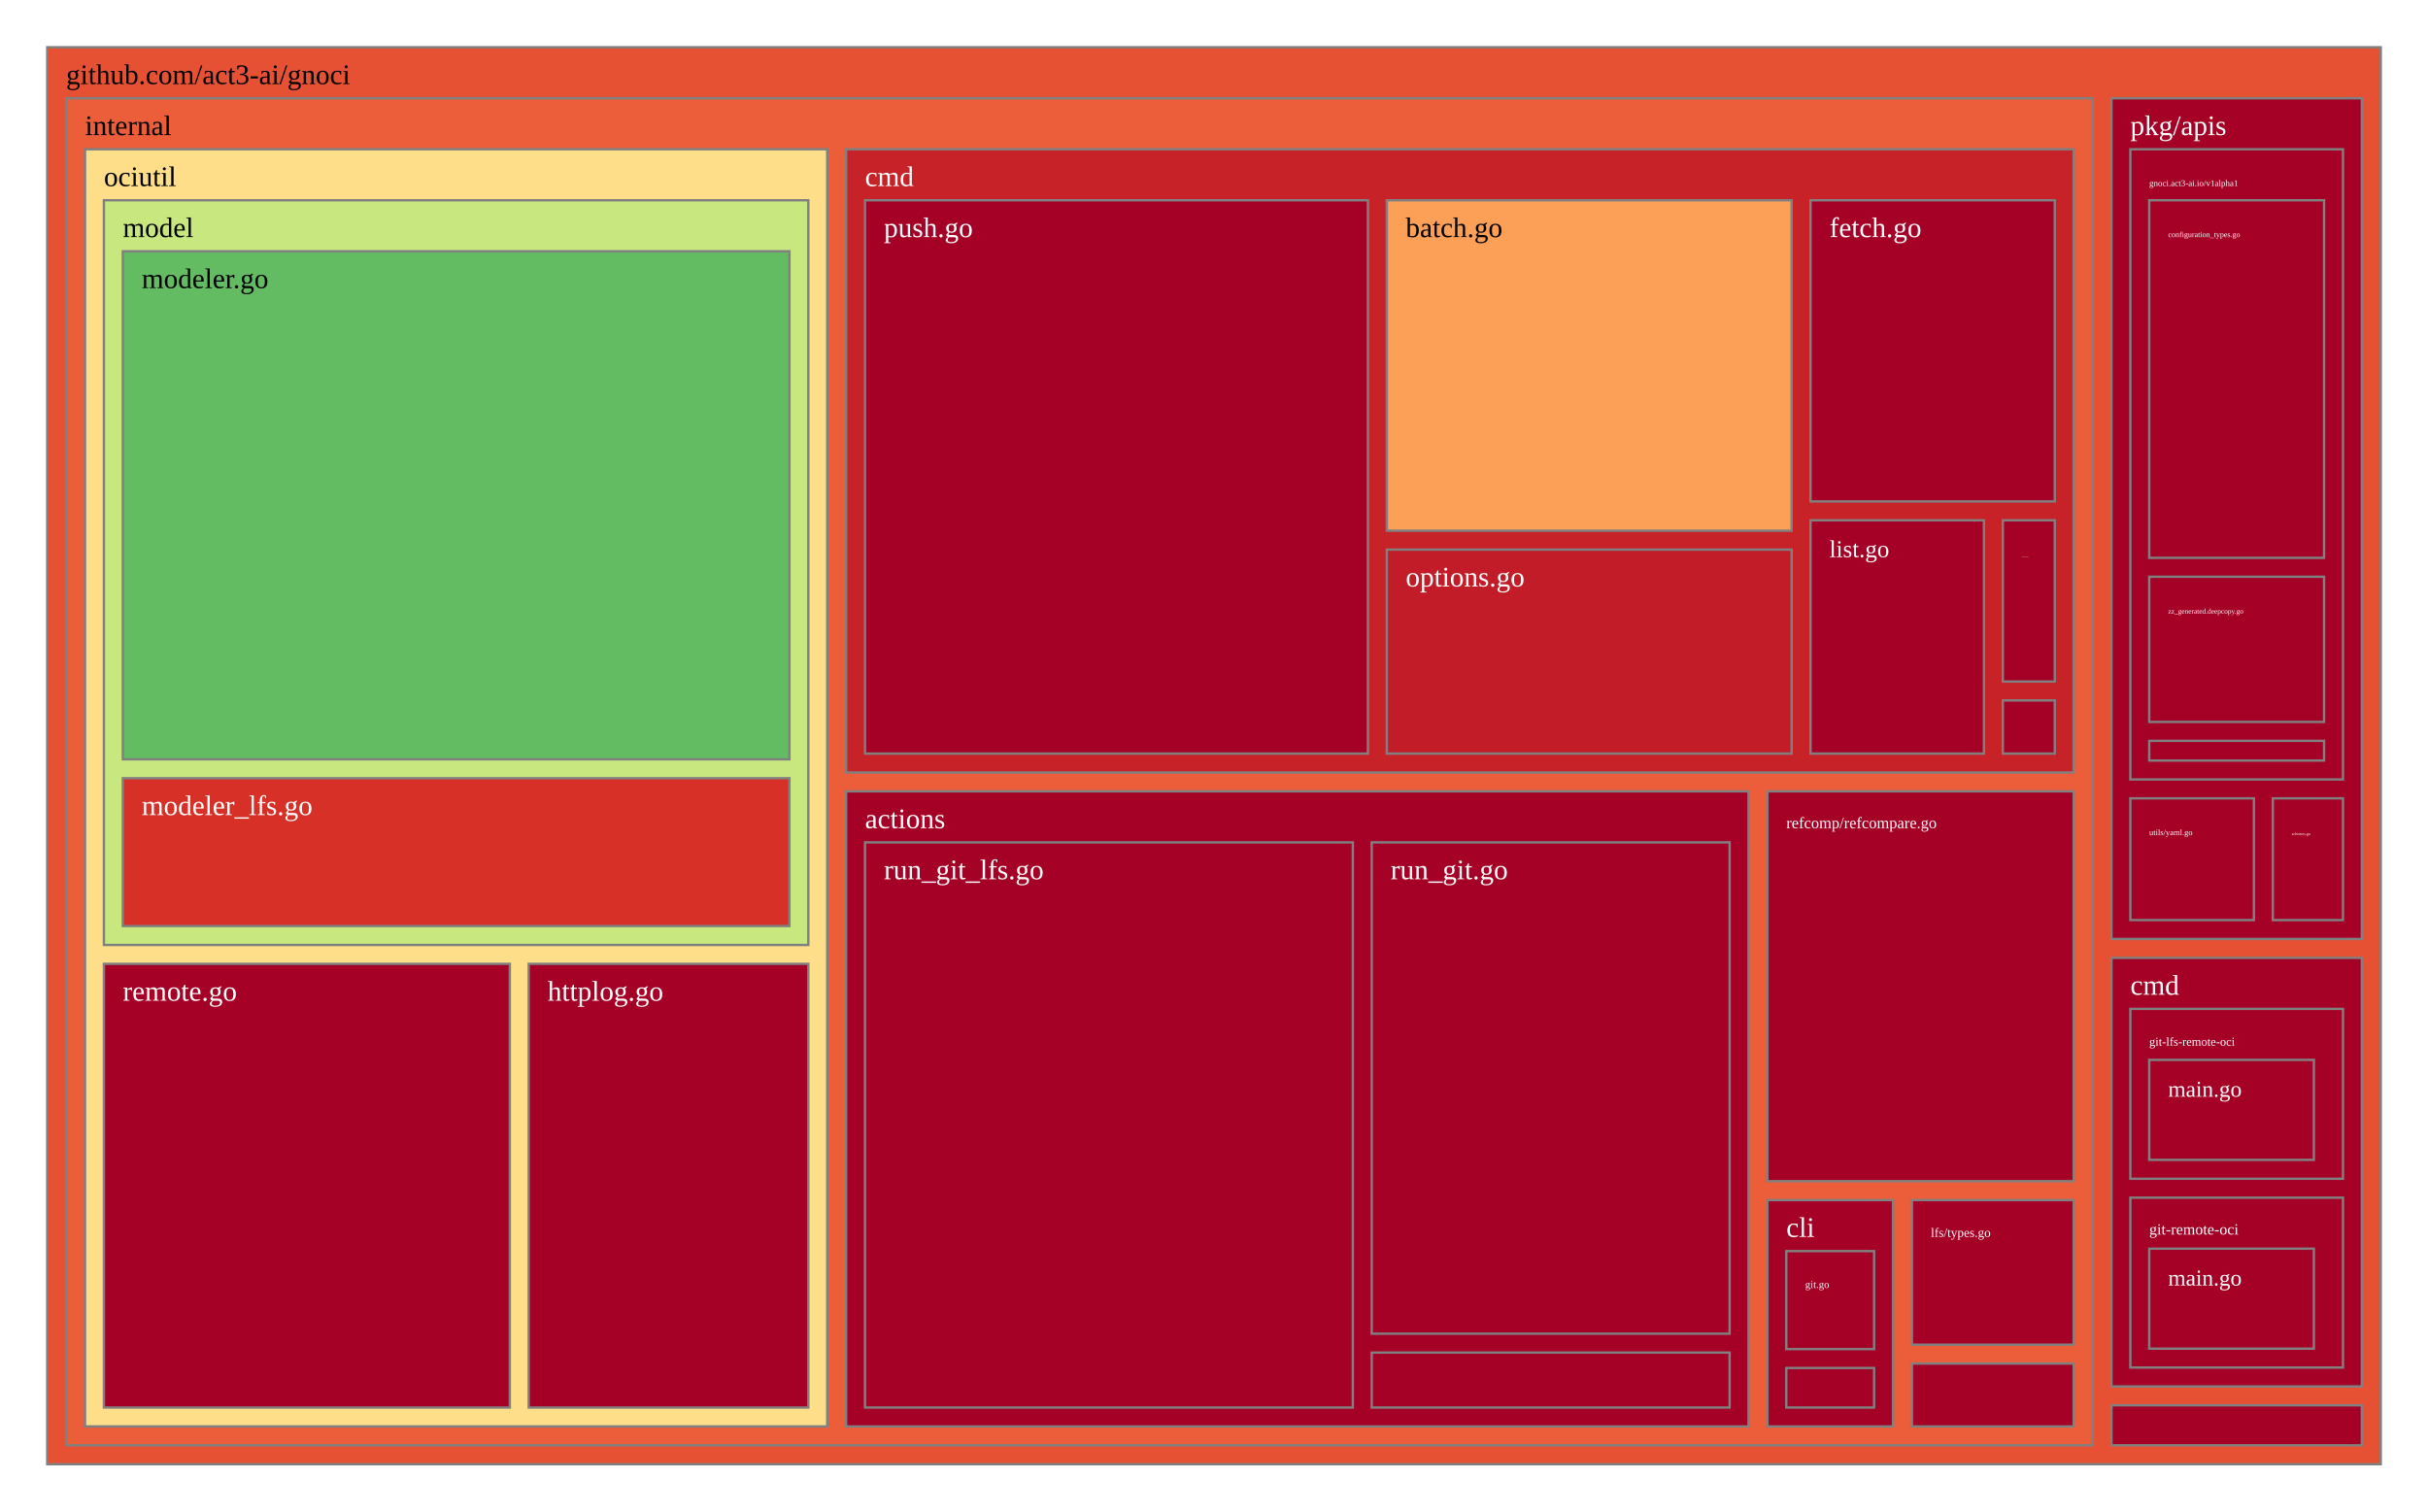
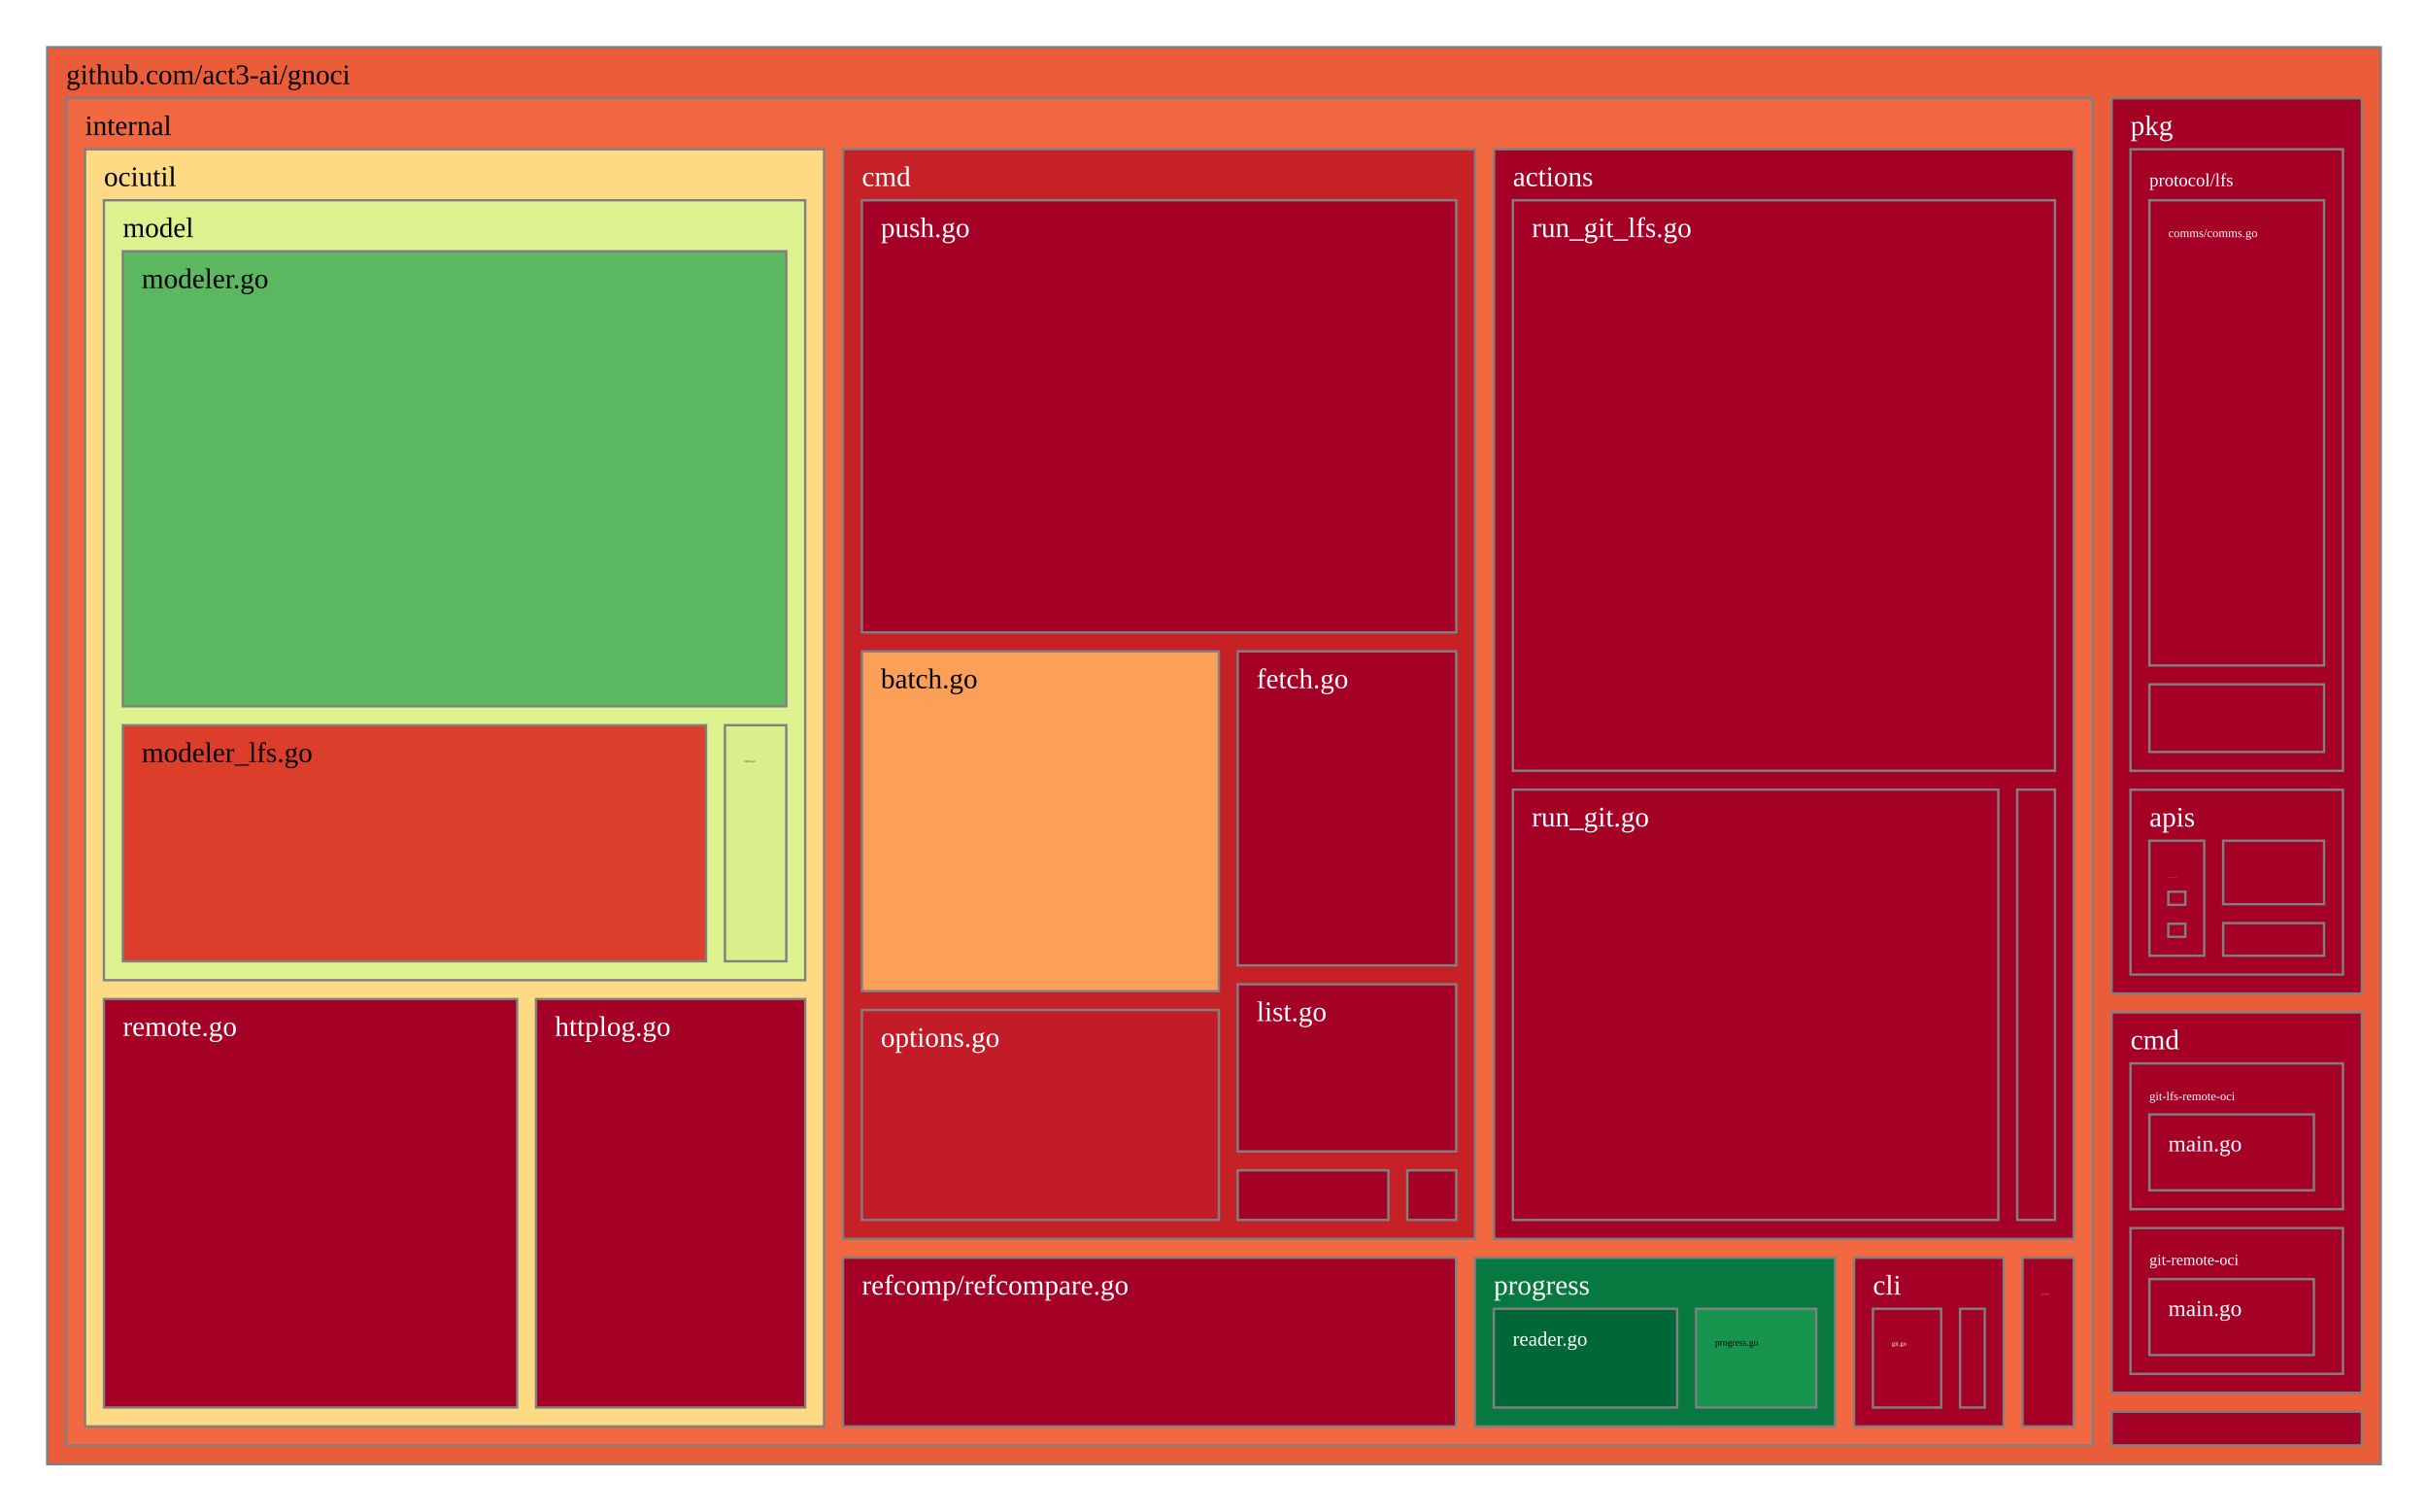
<svg xmlns="http://www.w3.org/2000/svg" viewBox="0 0 1028 640" style="background: white none repeat scroll 0% 0%;">
  <g>
-     <rect x="20" y="20" width="988" height="600" style="fill: rgb(230, 81, 52);opacity:1;fill-opacity:1.00;stroke:rgb(128,128,128);stroke-width:1px;stroke-opacity:1.00;" />
+     <rect x="20" y="20" width="988" height="600" style="fill: rgb(235, 92, 57);opacity:1;fill-opacity:1.00;stroke:rgb(128,128,128);stroke-width:1px;stroke-opacity:1.00;" />
    <text data-notex="1" text-anchor="start" transform="translate(28,35.6) scale(1)" style="font-family: Open Sans, verdana, arial, sans-serif !important; font-size: 12px; fill: rgb(0, 0, 0); fill-opacity: 1.00; white-space: pre;" data-math="N">github.com/act3-ai/gnoci</text>
  </g>
  <g>
-     <rect x="893.978" y="405.593" width="106.022" height="181.476" style="fill: rgb(165, 0, 38);opacity:1;fill-opacity:1.00;stroke:rgb(128,128,128);stroke-width:1px;stroke-opacity:1.00;" />
-     <text data-notex="1" text-anchor="start" transform="translate(901.9779,421.1931) scale(1)" style="font-family: Open Sans, verdana, arial, sans-serif !important; font-size: 12px; fill: rgb(255, 255, 255); fill-opacity: 1.00; white-space: pre;" data-math="N">cmd</text>
+     <rect x="894.047" y="428.683" width="105.953" height="161.071" style="fill: rgb(165, 0, 38);opacity:1;fill-opacity:1.00;stroke:rgb(128,128,128);stroke-width:1px;stroke-opacity:1.00;" />
+     <text data-notex="1" text-anchor="start" transform="translate(902.0465,444.2831) scale(1)" style="font-family: Open Sans, verdana, arial, sans-serif !important; font-size: 12px; fill: rgb(255, 255, 255); fill-opacity: 1.00; white-space: pre;" data-math="N">cmd</text>
  </g>
  <g>
-     <rect x="893.978" y="595.069" width="106.022" height="16.931" style="fill: rgb(165, 0, 38);opacity:1;fill-opacity:1.00;stroke:rgb(128,128,128);stroke-width:1px;stroke-opacity:1.00;" />
+     <rect x="894.047" y="597.754" width="105.953" height="14.246" style="fill: rgb(165, 0, 38);opacity:1;fill-opacity:1.00;stroke:rgb(128,128,128);stroke-width:1px;stroke-opacity:1.00;" />
  </g>
  <g>
-     <rect x="28" y="41.6" width="857.978" height="570.4" style="fill: rgb(236, 93, 58);opacity:1;fill-opacity:1.00;stroke:rgb(128,128,128);stroke-width:1px;stroke-opacity:1.00;" />
+     <rect x="28" y="41.6" width="858.047" height="570.4" style="fill: rgb(242, 104, 64);opacity:1;fill-opacity:1.00;stroke:rgb(128,128,128);stroke-width:1px;stroke-opacity:1.00;" />
    <text data-notex="1" text-anchor="start" transform="translate(36,57.2) scale(1)" style="font-family: Open Sans, verdana, arial, sans-serif !important; font-size: 12px; fill: rgb(0, 0, 0); fill-opacity: 1.00; white-space: pre;" data-math="N">internal</text>
  </g>
  <g>
-     <rect x="893.978" y="41.6" width="106.022" height="355.993" style="fill: rgb(165, 0, 38);opacity:1;fill-opacity:1.00;stroke:rgb(128,128,128);stroke-width:1px;stroke-opacity:1.00;" />
-     <text data-notex="1" text-anchor="start" transform="translate(901.9779,57.2) scale(1)" style="font-family: Open Sans, verdana, arial, sans-serif !important; font-size: 12px; fill: rgb(255, 255, 255); fill-opacity: 1.00; white-space: pre;" data-math="N">pkg/apis</text>
+     <rect x="894.047" y="41.6" width="105.953" height="379.083" style="fill: rgb(165, 0, 38);opacity:1;fill-opacity:1.00;stroke:rgb(128,128,128);stroke-width:1px;stroke-opacity:1.00;" />
+     <text data-notex="1" text-anchor="start" transform="translate(902.0465,57.2) scale(1)" style="font-family: Open Sans, verdana, arial, sans-serif !important; font-size: 12px; fill: rgb(255, 255, 255); fill-opacity: 1.00; white-space: pre;" data-math="N">pkg</text>
  </g>
  <g>
-     <rect x="901.978" y="427.193" width="90.022" height="71.938" style="fill: rgb(165, 0, 38);opacity:1;fill-opacity:1.00;stroke:rgb(128,128,128);stroke-width:1px;stroke-opacity:1.00;" />
-     <text data-notex="1" text-anchor="start" transform="translate(909.9779,442.7931) scale(0.428368)" style="font-family: Open Sans, verdana, arial, sans-serif !important; font-size: 12px; fill: rgb(255, 255, 255); fill-opacity: 1.00; white-space: pre;" data-math="N">git-lfs-remote-oci</text>
+     <rect x="902.047" y="450.283" width="89.953" height="61.735" style="fill: rgb(165, 0, 38);opacity:1;fill-opacity:1.00;stroke:rgb(128,128,128);stroke-width:1px;stroke-opacity:1.00;" />
+     <text data-notex="1" text-anchor="start" transform="translate(910.0465,465.8831) scale(0.427972)" style="font-family: Open Sans, verdana, arial, sans-serif !important; font-size: 12px; fill: rgb(255, 255, 255); fill-opacity: 1.00; white-space: pre;" data-math="N">git-lfs-remote-oci</text>
  </g>
  <g>
-     <rect x="901.978" y="507.131" width="90.022" height="71.938" style="fill: rgb(165, 0, 38);opacity:1;fill-opacity:1.00;stroke:rgb(128,128,128);stroke-width:1px;stroke-opacity:1.00;" />
-     <text data-notex="1" text-anchor="start" transform="translate(909.9779,522.731) scale(0.550759)" style="font-family: Open Sans, verdana, arial, sans-serif !important; font-size: 12px; fill: rgb(255, 255, 255); fill-opacity: 1.00; white-space: pre;" data-math="N">git-remote-oci</text>
+     <rect x="902.047" y="520.018" width="89.953" height="61.735" style="fill: rgb(165, 0, 38);opacity:1;fill-opacity:1.00;stroke:rgb(128,128,128);stroke-width:1px;stroke-opacity:1.00;" />
+     <text data-notex="1" text-anchor="start" transform="translate(910.0465,535.6185) scale(0.550249)" style="font-family: Open Sans, verdana, arial, sans-serif !important; font-size: 12px; fill: rgb(255, 255, 255); fill-opacity: 1.00; white-space: pre;" data-math="N">git-remote-oci</text>
  </g>
  <g>
-     <rect x="358.239" y="335.092" width="382.068" height="268.908" style="fill: rgb(165, 0, 38);opacity:1;fill-opacity:1.00;stroke:rgb(128,128,128);stroke-width:1px;stroke-opacity:1.00;" />
-     <text data-notex="1" text-anchor="start" transform="translate(366.2391,350.6918) scale(1)" style="font-family: Open Sans, verdana, arial, sans-serif !important; font-size: 12px; fill: rgb(255, 255, 255); fill-opacity: 1.00; white-space: pre;" data-math="N">actions</text>
+     <rect x="632.548" y="63.2" width="245.499" height="461.38" style="fill: rgb(165, 0, 38);opacity:1;fill-opacity:1.00;stroke:rgb(128,128,128);stroke-width:1px;stroke-opacity:1.00;" />
+     <text data-notex="1" text-anchor="start" transform="translate(640.5479,78.8) scale(1)" style="font-family: Open Sans, verdana, arial, sans-serif !important; font-size: 12px; fill: rgb(255, 255, 255); fill-opacity: 1.00; white-space: pre;" data-math="N">actions</text>
  </g>
  <g>
-     <rect x="748.307" y="508.159" width="53.187" height="95.841" style="fill: rgb(165, 0, 38);opacity:1;fill-opacity:1.00;stroke:rgb(128,128,128);stroke-width:1px;stroke-opacity:1.00;" />
-     <text data-notex="1" text-anchor="start" transform="translate(756.3069,523.7594) scale(1)" style="font-family: Open Sans, verdana, arial, sans-serif !important; font-size: 12px; fill: rgb(255, 255, 255); fill-opacity: 1.00; white-space: pre;" data-math="N">cli</text>
+     <rect x="784.977" y="532.58" width="63.343" height="71.42" style="fill: rgb(165, 0, 38);opacity:1;fill-opacity:1.00;stroke:rgb(128,128,128);stroke-width:1px;stroke-opacity:1.00;" />
+     <text data-notex="1" text-anchor="start" transform="translate(792.9771,548.1802) scale(1)" style="font-family: Open Sans, verdana, arial, sans-serif !important; font-size: 12px; fill: rgb(255, 255, 255); fill-opacity: 1.00; white-space: pre;" data-math="N">cli</text>
  </g>
  <g>
-     <rect x="358.239" y="63.2" width="519.739" height="263.892" style="fill: rgb(199, 34, 39);opacity:1;fill-opacity:1.00;stroke:rgb(128,128,128);stroke-width:1px;stroke-opacity:1.00;" />
-     <text data-notex="1" text-anchor="start" transform="translate(366.2391,78.8) scale(1)" style="font-family: Open Sans, verdana, arial, sans-serif !important; font-size: 12px; fill: rgb(255, 255, 255); fill-opacity: 1.00; white-space: pre;" data-math="N">cmd</text>
+     <rect x="356.918" y="63.2" width="267.629" height="461.38" style="fill: rgb(198, 33, 39);opacity:1;fill-opacity:1.00;stroke:rgb(128,128,128);stroke-width:1px;stroke-opacity:1.00;" />
+     <text data-notex="1" text-anchor="start" transform="translate(364.9184,78.8) scale(1)" style="font-family: Open Sans, verdana, arial, sans-serif !important; font-size: 12px; fill: rgb(255, 255, 255); fill-opacity: 1.00; white-space: pre;" data-math="N">cmd</text>
  </g>
  <g>
-     <rect x="809.494" y="577.386" width="68.484" height="26.614" style="fill: rgb(165, 0, 38);opacity:1;fill-opacity:1.00;stroke:rgb(128,128,128);stroke-width:1px;stroke-opacity:1.00;" />
+     <rect x="856.32" y="532.58" width="21.726" height="71.42" style="fill: rgb(165, 0, 38);opacity:1;fill-opacity:1.00;stroke:rgb(128,128,128);stroke-width:1px;stroke-opacity:1.00;" />
+     <text data-notex="1" text-anchor="start" transform="translate(864.3202,548.1802) scale(0.054226)" style="font-family: Open Sans, verdana, arial, sans-serif !important; font-size: 12px; fill: rgb(255, 255, 255); fill-opacity: 1.00; white-space: pre;" data-math="N">gen/main.go</text>
  </g>
  <g>
-     <rect x="809.494" y="508.159" width="68.484" height="61.227" style="fill: rgb(165, 0, 38);opacity:1;fill-opacity:1.00;stroke:rgb(128,128,128);stroke-width:1px;stroke-opacity:1.00;" />
-     <text data-notex="1" text-anchor="start" transform="translate(817.494,523.7594) scale(0.455589)" style="font-family: Open Sans, verdana, arial, sans-serif !important; font-size: 12px; fill: rgb(255, 255, 255); fill-opacity: 1.00; white-space: pre;" data-math="N">lfs/types.go</text>
-   </g>
-   <g>
-     <rect x="36" y="63.2" width="314.239" height="540.8" style="fill: rgb(254, 222, 137);opacity:1;fill-opacity:1.00;stroke:rgb(128,128,128);stroke-width:1px;stroke-opacity:1.00;" />
+     <rect x="36" y="63.2" width="312.918" height="540.8" style="fill: rgb(254, 218, 132);opacity:1;fill-opacity:1.00;stroke:rgb(128,128,128);stroke-width:1px;stroke-opacity:1.00;" />
    <text data-notex="1" text-anchor="start" transform="translate(44,78.8) scale(1)" style="font-family: Open Sans, verdana, arial, sans-serif !important; font-size: 12px; fill: rgb(0, 0, 0); fill-opacity: 1.00; white-space: pre;" data-math="N">ociutil</text>
  </g>
  <g>
-     <rect x="748.307" y="335.092" width="129.671" height="165.068" style="fill: rgb(165, 0, 38);opacity:1;fill-opacity:1.00;stroke:rgb(128,128,128);stroke-width:1px;stroke-opacity:1.00;" />
-     <text data-notex="1" text-anchor="start" transform="translate(756.3069,350.6918) scale(0.563844)" style="font-family: Open Sans, verdana, arial, sans-serif !important; font-size: 12px; fill: rgb(255, 255, 255); fill-opacity: 1.00; white-space: pre;" data-math="N">refcomp/refcompare.go</text>
+     <rect x="624.455" y="532.58" width="152.522" height="71.42" style="fill: rgb(7, 121, 64);opacity:1;fill-opacity:1.00;stroke:rgb(128,128,128);stroke-width:1px;stroke-opacity:1.00;" />
+     <text data-notex="1" text-anchor="start" transform="translate(632.4551,548.1802) scale(1)" style="font-family: Open Sans, verdana, arial, sans-serif !important; font-size: 12px; fill: rgb(255, 255, 255); fill-opacity: 1.00; white-space: pre;" data-math="N">progress</text>
  </g>
  <g>
-     <rect x="901.978" y="63.2" width="90.022" height="266.844" style="fill: rgb(165, 0, 38);opacity:1;fill-opacity:1.00;stroke:rgb(128,128,128);stroke-width:1px;stroke-opacity:1.00;" />
-     <text data-notex="1" text-anchor="start" transform="translate(909.9779,78.8) scale(0.308425)" style="font-family: Open Sans, verdana, arial, sans-serif !important; font-size: 12px; fill: rgb(255, 255, 255); fill-opacity: 1.00; white-space: pre;" data-math="N">gnoci.act3-ai.io/v1alpha1</text>
+     <rect x="356.918" y="532.58" width="259.537" height="71.42" style="fill: rgb(165, 0, 38);opacity:1;fill-opacity:1.00;stroke:rgb(128,128,128);stroke-width:1px;stroke-opacity:1.00;" />
+     <text data-notex="1" text-anchor="start" transform="translate(364.9184,548.1802) scale(1)" style="font-family: Open Sans, verdana, arial, sans-serif !important; font-size: 12px; fill: rgb(255, 255, 255); fill-opacity: 1.00; white-space: pre;" data-math="N">refcomp/refcompare.go</text>
  </g>
  <g>
-     <rect x="962.299" y="338.044" width="29.701" height="51.549" style="fill: rgb(165, 0, 38);opacity:1;fill-opacity:1.00;stroke:rgb(128,128,128);stroke-width:1px;stroke-opacity:1.00;" />
-     <text data-notex="1" text-anchor="start" transform="translate(970.2992,353.6436) scale(0.142717)" style="font-family: Open Sans, verdana, arial, sans-serif !important; font-size: 12px; fill: rgb(255, 255, 255); fill-opacity: 1.00; white-space: pre;" data-math="N">schemes.go</text>
+     <rect x="902.047" y="334.394" width="89.953" height="78.289" style="fill: rgb(165, 0, 38);opacity:1;fill-opacity:1.00;stroke:rgb(128,128,128);stroke-width:1px;stroke-opacity:1.00;" />
+     <text data-notex="1" text-anchor="start" transform="translate(910.0465,349.9941) scale(1)" style="font-family: Open Sans, verdana, arial, sans-serif !important; font-size: 12px; fill: rgb(255, 255, 255); fill-opacity: 1.00; white-space: pre;" data-math="N">apis</text>
  </g>
  <g>
-     <rect x="901.978" y="338.044" width="52.321" height="51.549" style="fill: rgb(165, 0, 38);opacity:1;fill-opacity:1.00;stroke:rgb(128,128,128);stroke-width:1px;stroke-opacity:1.00;" />
-     <text data-notex="1" text-anchor="start" transform="translate(909.9779,353.6436) scale(0.291036)" style="font-family: Open Sans, verdana, arial, sans-serif !important; font-size: 12px; fill: rgb(255, 255, 255); fill-opacity: 1.00; white-space: pre;" data-math="N">utils/yaml.go</text>
+     <rect x="902.047" y="63.2" width="89.953" height="263.194" style="fill: rgb(165, 0, 38);opacity:1;fill-opacity:1.00;stroke:rgb(128,128,128);stroke-width:1px;stroke-opacity:1.00;" />
+     <text data-notex="1" text-anchor="start" transform="translate(910.0465,78.8) scale(0.641957)" style="font-family: Open Sans, verdana, arial, sans-serif !important; font-size: 12px; fill: rgb(255, 255, 255); fill-opacity: 1.00; white-space: pre;" data-math="N">protocol/lfs</text>
  </g>
  <g>
-     <rect x="909.978" y="448.793" width="69.705" height="42.338" style="fill: rgb(165, 0, 38);opacity:1;fill-opacity:1.00;stroke:rgb(128,128,128);stroke-width:1px;stroke-opacity:1.00;" />
-     <text data-notex="1" text-anchor="start" transform="translate(917.9779,464.3931) scale(0.799183)" style="font-family: Open Sans, verdana, arial, sans-serif !important; font-size: 12px; fill: rgb(255, 255, 255); fill-opacity: 1.00; white-space: pre;" data-math="N">main.go</text>
+     <rect x="910.047" y="471.883" width="69.64" height="32.135" style="fill: rgb(165, 0, 38);opacity:1;fill-opacity:1.00;stroke:rgb(128,128,128);stroke-width:1px;stroke-opacity:1.00;" />
+     <text data-notex="1" text-anchor="start" transform="translate(918.0465,487.4831) scale(0.798216)" style="font-family: Open Sans, verdana, arial, sans-serif !important; font-size: 12px; fill: rgb(255, 255, 255); fill-opacity: 1.00; white-space: pre;" data-math="N">main.go</text>
  </g>
  <g>
-     <rect x="909.978" y="528.731" width="69.705" height="42.338" style="fill: rgb(165, 0, 38);opacity:1;fill-opacity:1.00;stroke:rgb(128,128,128);stroke-width:1px;stroke-opacity:1.00;" />
-     <text data-notex="1" text-anchor="start" transform="translate(917.9779,544.331) scale(0.799183)" style="font-family: Open Sans, verdana, arial, sans-serif !important; font-size: 12px; fill: rgb(255, 255, 255); fill-opacity: 1.00; white-space: pre;" data-math="N">main.go</text>
+     <rect x="910.047" y="541.618" width="69.64" height="32.135" style="fill: rgb(165, 0, 38);opacity:1;fill-opacity:1.00;stroke:rgb(128,128,128);stroke-width:1px;stroke-opacity:1.00;" />
+     <text data-notex="1" text-anchor="start" transform="translate(918.0465,557.2185) scale(0.798216)" style="font-family: Open Sans, verdana, arial, sans-serif !important; font-size: 12px; fill: rgb(255, 255, 255); fill-opacity: 1.00; white-space: pre;" data-math="N">main.go</text>
  </g>
  <g>
-     <rect x="580.778" y="572.731" width="151.529" height="23.269" style="fill: rgb(165, 0, 38);opacity:1;fill-opacity:1.00;stroke:rgb(128,128,128);stroke-width:1px;stroke-opacity:1.00;" />
+     <rect x="854.079" y="334.358" width="15.968" height="182.222" style="fill: rgb(165, 0, 38);opacity:1;fill-opacity:1.00;stroke:rgb(128,128,128);stroke-width:1px;stroke-opacity:1.00;" />
  </g>
  <g>
-     <rect x="580.778" y="356.692" width="151.529" height="208.039" style="fill: rgb(165, 0, 38);opacity:1;fill-opacity:1.00;stroke:rgb(128,128,128);stroke-width:1px;stroke-opacity:1.00;" />
-     <text data-notex="1" text-anchor="start" transform="translate(588.778,372.2918) scale(1)" style="font-family: Open Sans, verdana, arial, sans-serif !important; font-size: 12px; fill: rgb(255, 255, 255); fill-opacity: 1.00; white-space: pre;" data-math="N">run_git.go</text>
+     <rect x="640.548" y="334.358" width="205.531" height="182.222" style="fill: rgb(165, 0, 38);opacity:1;fill-opacity:1.00;stroke:rgb(128,128,128);stroke-width:1px;stroke-opacity:1.00;" />
+     <text data-notex="1" text-anchor="start" transform="translate(648.5479,349.9578) scale(1)" style="font-family: Open Sans, verdana, arial, sans-serif !important; font-size: 12px; fill: rgb(255, 255, 255); fill-opacity: 1.00; white-space: pre;" data-math="N">run_git.go</text>
  </g>
  <g>
-     <rect x="366.239" y="356.692" width="206.539" height="239.308" style="fill: rgb(165, 0, 38);opacity:1;fill-opacity:1.00;stroke:rgb(128,128,128);stroke-width:1px;stroke-opacity:1.00;" />
-     <text data-notex="1" text-anchor="start" transform="translate(374.2391,372.2918) scale(1)" style="font-family: Open Sans, verdana, arial, sans-serif !important; font-size: 12px; fill: rgb(255, 255, 255); fill-opacity: 1.00; white-space: pre;" data-math="N">run_git_lfs.go</text>
+     <rect x="640.548" y="84.8" width="229.499" height="241.558" style="fill: rgb(165, 0, 38);opacity:1;fill-opacity:1.00;stroke:rgb(128,128,128);stroke-width:1px;stroke-opacity:1.00;" />
+     <text data-notex="1" text-anchor="start" transform="translate(648.5479,100.4) scale(1)" style="font-family: Open Sans, verdana, arial, sans-serif !important; font-size: 12px; fill: rgb(255, 255, 255); fill-opacity: 1.00; white-space: pre;" data-math="N">run_git_lfs.go</text>
  </g>
  <g>
-     <rect x="756.307" y="529.759" width="37.187" height="41.494" style="fill: rgb(165, 0, 38);opacity:1;fill-opacity:1.00;stroke:rgb(128,128,128);stroke-width:1px;stroke-opacity:1.00;" />
-     <text data-notex="1" text-anchor="start" transform="translate(764.3069,545.3594) scale(0.367832)" style="font-family: Open Sans, verdana, arial, sans-serif !important; font-size: 12px; fill: rgb(255, 255, 255); fill-opacity: 1.00; white-space: pre;" data-math="N">git.go</text>
+     <rect x="792.977" y="554.18" width="28.895" height="41.82" style="fill: rgb(165, 0, 38);opacity:1;fill-opacity:1.00;stroke:rgb(128,128,128);stroke-width:1px;stroke-opacity:1.00;" />
+     <text data-notex="1" text-anchor="start" transform="translate(800.9771,569.7802) scale(0.223879)" style="font-family: Open Sans, verdana, arial, sans-serif !important; font-size: 12px; fill: rgb(255, 255, 255); fill-opacity: 1.00; white-space: pre;" data-math="N">git.go</text>
  </g>
  <g>
-     <rect x="756.307" y="579.253" width="37.187" height="16.747" style="fill: rgb(165, 0, 38);opacity:1;fill-opacity:1.00;stroke:rgb(128,128,128);stroke-width:1px;stroke-opacity:1.00;" />
+     <rect x="829.873" y="554.18" width="10.448" height="41.82" style="fill: rgb(165, 0, 38);opacity:1;fill-opacity:1.00;stroke:rgb(128,128,128);stroke-width:1px;stroke-opacity:1.00;" />
  </g>
  <g>
-     <rect x="587.174" y="84.8" width="171.392" height="139.926" style="fill: rgb(252, 159, 87);opacity:1;fill-opacity:1.00;stroke:rgb(128,128,128);stroke-width:1px;stroke-opacity:1.00;" />
-     <text data-notex="1" text-anchor="start" transform="translate(595.1743,100.4) scale(1)" style="font-family: Open Sans, verdana, arial, sans-serif !important; font-size: 12px; fill: rgb(0, 0, 0); fill-opacity: 1.00; white-space: pre;" data-math="N">batch.go</text>
+     <rect x="364.918" y="275.799" width="151.128" height="143.887" style="fill: rgb(252, 159, 87);opacity:1;fill-opacity:1.00;stroke:rgb(128,128,128);stroke-width:1px;stroke-opacity:1.00;" />
+     <text data-notex="1" text-anchor="start" transform="translate(372.9184,291.3994) scale(1)" style="font-family: Open Sans, verdana, arial, sans-serif !important; font-size: 12px; fill: rgb(0, 0, 0); fill-opacity: 1.00; white-space: pre;" data-math="N">batch.go</text>
  </g>
  <g>
-     <rect x="847.982" y="220.319" width="21.995" height="68.266" style="fill: rgb(165, 0, 38);opacity:1;fill-opacity:1.00;stroke:rgb(128,128,128);stroke-width:1px;stroke-opacity:1.00;" />
-     <text data-notex="1" text-anchor="start" transform="translate(855.9825,235.9191) scale(0.041635)" style="font-family: Open Sans, verdana, arial, sans-serif !important; font-size: 12px; fill: rgb(255, 255, 255); fill-opacity: 1.00; white-space: pre;" data-math="N">capabilities.go</text>
+     <rect x="524.046" y="495.556" width="63.787" height="21.024" style="fill: rgb(165, 0, 38);opacity:1;fill-opacity:1.00;stroke:rgb(128,128,128);stroke-width:1px;stroke-opacity:1.00;" />
  </g>
  <g>
-     <rect x="847.982" y="296.585" width="21.995" height="22.506" style="fill: rgb(165, 0, 38);opacity:1;fill-opacity:1.00;stroke:rgb(128,128,128);stroke-width:1px;stroke-opacity:1.00;" />
+     <rect x="595.833" y="495.556" width="20.715" height="21.024" style="fill: rgb(165, 0, 38);opacity:1;fill-opacity:1.00;stroke:rgb(128,128,128);stroke-width:1px;stroke-opacity:1.00;" />
  </g>
  <g>
-     <rect x="766.566" y="84.8" width="103.412" height="127.519" style="fill: rgb(165, 0, 38);opacity:1;fill-opacity:1.00;stroke:rgb(128,128,128);stroke-width:1px;stroke-opacity:1.00;" />
-     <text data-notex="1" text-anchor="start" transform="translate(774.5662,100.4) scale(1)" style="font-family: Open Sans, verdana, arial, sans-serif !important; font-size: 12px; fill: rgb(255, 255, 255); fill-opacity: 1.00; white-space: pre;" data-math="N">fetch.go</text>
+     <rect x="524.046" y="275.799" width="92.502" height="132.976" style="fill: rgb(165, 0, 38);opacity:1;fill-opacity:1.00;stroke:rgb(128,128,128);stroke-width:1px;stroke-opacity:1.00;" />
+     <text data-notex="1" text-anchor="start" transform="translate(532.0461,291.3994) scale(0.996116)" style="font-family: Open Sans, verdana, arial, sans-serif !important; font-size: 12px; fill: rgb(255, 255, 255); fill-opacity: 1.00; white-space: pre;" data-math="N">fetch.go</text>
  </g>
  <g>
-     <rect x="766.566" y="220.319" width="73.416" height="98.773" style="fill: rgb(165, 0, 38);opacity:1;fill-opacity:1.00;stroke:rgb(128,128,128);stroke-width:1px;stroke-opacity:1.00;" />
-     <text data-notex="1" text-anchor="start" transform="translate(774.5662,235.9191) scale(0.854409)" style="font-family: Open Sans, verdana, arial, sans-serif !important; font-size: 12px; fill: rgb(255, 255, 255); fill-opacity: 1.00; white-space: pre;" data-math="N">list.go</text>
+     <rect x="524.046" y="416.775" width="92.502" height="70.781" style="fill: rgb(165, 0, 38);opacity:1;fill-opacity:1.00;stroke:rgb(128,128,128);stroke-width:1px;stroke-opacity:1.00;" />
+     <text data-notex="1" text-anchor="start" transform="translate(532.0461,432.3752) scale(1)" style="font-family: Open Sans, verdana, arial, sans-serif !important; font-size: 12px; fill: rgb(255, 255, 255); fill-opacity: 1.00; white-space: pre;" data-math="N">list.go</text>
  </g>
  <g>
-     <rect x="587.174" y="232.726" width="171.392" height="86.366" style="fill: rgb(193, 28, 39);opacity:1;fill-opacity:1.00;stroke:rgb(128,128,128);stroke-width:1px;stroke-opacity:1.00;" />
-     <text data-notex="1" text-anchor="start" transform="translate(595.1743,248.3255) scale(1)" style="font-family: Open Sans, verdana, arial, sans-serif !important; font-size: 12px; fill: rgb(255, 255, 255); fill-opacity: 1.00; white-space: pre;" data-math="N">options.go</text>
+     <rect x="364.918" y="427.687" width="151.128" height="88.894" style="fill: rgb(193, 28, 39);opacity:1;fill-opacity:1.00;stroke:rgb(128,128,128);stroke-width:1px;stroke-opacity:1.00;" />
+     <text data-notex="1" text-anchor="start" transform="translate(372.9184,443.2866) scale(1)" style="font-family: Open Sans, verdana, arial, sans-serif !important; font-size: 12px; fill: rgb(255, 255, 255); fill-opacity: 1.00; white-space: pre;" data-math="N">options.go</text>
  </g>
  <g>
-     <rect x="366.239" y="84.8" width="212.935" height="234.292" style="fill: rgb(165, 0, 38);opacity:1;fill-opacity:1.00;stroke:rgb(128,128,128);stroke-width:1px;stroke-opacity:1.00;" />
-     <text data-notex="1" text-anchor="start" transform="translate(374.2391,100.4) scale(1)" style="font-family: Open Sans, verdana, arial, sans-serif !important; font-size: 12px; fill: rgb(255, 255, 255); fill-opacity: 1.00; white-space: pre;" data-math="N">push.go</text>
+     <rect x="364.918" y="84.8" width="251.629" height="182.999" style="fill: rgb(165, 0, 38);opacity:1;fill-opacity:1.00;stroke:rgb(128,128,128);stroke-width:1px;stroke-opacity:1.00;" />
+     <text data-notex="1" text-anchor="start" transform="translate(372.9184,100.4) scale(1)" style="font-family: Open Sans, verdana, arial, sans-serif !important; font-size: 12px; fill: rgb(255, 255, 255); fill-opacity: 1.00; white-space: pre;" data-math="N">push.go</text>
  </g>
  <g>
-     <rect x="223.855" y="408.134" width="118.384" height="187.866" style="fill: rgb(165, 0, 38);opacity:1;fill-opacity:1.00;stroke:rgb(128,128,128);stroke-width:1px;stroke-opacity:1.00;" />
-     <text data-notex="1" text-anchor="start" transform="translate(231.8547,423.7341) scale(1)" style="font-family: Open Sans, verdana, arial, sans-serif !important; font-size: 12px; fill: rgb(255, 255, 255); fill-opacity: 1.00; white-space: pre;" data-math="N">httplog.go</text>
+     <rect x="226.951" y="423.046" width="113.967" height="172.954" style="fill: rgb(165, 0, 38);opacity:1;fill-opacity:1.00;stroke:rgb(128,128,128);stroke-width:1px;stroke-opacity:1.00;" />
+     <text data-notex="1" text-anchor="start" transform="translate(234.951,438.6456) scale(1)" style="font-family: Open Sans, verdana, arial, sans-serif !important; font-size: 12px; fill: rgb(255, 255, 255); fill-opacity: 1.00; white-space: pre;" data-math="N">httplog.go</text>
  </g>
  <g>
-     <rect x="44" y="84.8" width="298.239" height="315.334" style="fill: rgb(200, 232, 127);opacity:1;fill-opacity:1.00;stroke:rgb(128,128,128);stroke-width:1px;stroke-opacity:1.00;" />
+     <rect x="44" y="84.8" width="296.918" height="330.246" style="fill: rgb(221, 241, 143);opacity:1;fill-opacity:1.00;stroke:rgb(128,128,128);stroke-width:1px;stroke-opacity:1.00;" />
    <text data-notex="1" text-anchor="start" transform="translate(52,100.4) scale(1)" style="font-family: Open Sans, verdana, arial, sans-serif !important; font-size: 12px; fill: rgb(0, 0, 0); fill-opacity: 1.00; white-space: pre;" data-math="N">model</text>
  </g>
  <g>
-     <rect x="44" y="408.134" width="171.855" height="187.866" style="fill: rgb(165, 0, 38);opacity:1;fill-opacity:1.00;stroke:rgb(128,128,128);stroke-width:1px;stroke-opacity:1.00;" />
-     <text data-notex="1" text-anchor="start" transform="translate(52,423.7341) scale(1)" style="font-family: Open Sans, verdana, arial, sans-serif !important; font-size: 12px; fill: rgb(255, 255, 255); fill-opacity: 1.00; white-space: pre;" data-math="N">remote.go</text>
+     <rect x="44" y="423.046" width="174.951" height="172.954" style="fill: rgb(165, 0, 38);opacity:1;fill-opacity:1.00;stroke:rgb(128,128,128);stroke-width:1px;stroke-opacity:1.00;" />
+     <text data-notex="1" text-anchor="start" transform="translate(52,438.6456) scale(1)" style="font-family: Open Sans, verdana, arial, sans-serif !important; font-size: 12px; fill: rgb(255, 255, 255); fill-opacity: 1.00; white-space: pre;" data-math="N">remote.go</text>
  </g>
  <g>
-     <rect x="909.978" y="84.8" width="74.022" height="151.408" style="fill: rgb(165, 0, 38);opacity:1;fill-opacity:1.00;stroke:rgb(128,128,128);stroke-width:1px;stroke-opacity:1.00;" />
-     <text data-notex="1" text-anchor="start" transform="translate(917.9779,100.4) scale(0.274726)" style="font-family: Open Sans, verdana, arial, sans-serif !important; font-size: 12px; fill: rgb(255, 255, 255); fill-opacity: 1.00; white-space: pre;" data-math="N">configuration_types.go</text>
+     <rect x="718.098" y="554.18" width="50.879" height="41.82" style="fill: rgb(23, 148, 78);opacity:1;fill-opacity:1.00;stroke:rgb(128,128,128);stroke-width:1px;stroke-opacity:1.00;" />
+     <text data-notex="1" text-anchor="start" transform="translate(726.0977,569.7802) scale(0.330297)" style="font-family: Open Sans, verdana, arial, sans-serif !important; font-size: 12px; fill: rgb(0, 0, 0); fill-opacity: 1.00; white-space: pre;" data-math="N">progress.go</text>
  </g>
  <g>
-     <rect x="909.978" y="313.694" width="74.022" height="8.35" style="fill: rgb(165, 0, 38);opacity:1;fill-opacity:1.00;stroke:rgb(128,128,128);stroke-width:1px;stroke-opacity:1.00;" />
+     <rect x="632.455" y="554.18" width="77.643" height="41.82" style="fill: rgb(0, 104, 55);opacity:1;fill-opacity:1.00;stroke:rgb(128,128,128);stroke-width:1px;stroke-opacity:1.00;" />
+     <text data-notex="1" text-anchor="start" transform="translate(640.4551,569.7802) scale(0.713457)" style="font-family: Open Sans, verdana, arial, sans-serif !important; font-size: 12px; fill: rgb(255, 255, 255); fill-opacity: 1.00; white-space: pre;" data-math="N">reader.go</text>
  </g>
  <g>
-     <rect x="909.978" y="244.208" width="74.022" height="61.486" style="fill: rgb(165, 0, 38);opacity:1;fill-opacity:1.00;stroke:rgb(128,128,128);stroke-width:1px;stroke-opacity:1.00;" />
-     <text data-notex="1" text-anchor="start" transform="translate(917.9779,259.8084) scale(0.251832)" style="font-family: Open Sans, verdana, arial, sans-serif !important; font-size: 12px; fill: rgb(255, 255, 255); fill-opacity: 1.00; white-space: pre;" data-math="N">zz_generated.deepcopy.go</text>
+     <rect x="910.047" y="355.994" width="23.22" height="48.689" style="fill: rgb(165, 0, 38);opacity:1;fill-opacity:1.00;stroke:rgb(128,128,128);stroke-width:1px;stroke-opacity:1.00;" />
+     <text data-notex="1" text-anchor="start" transform="translate(918.0465,371.5941) scale(0.030085)" style="font-family: Open Sans, verdana, arial, sans-serif !important; font-size: 12px; fill: rgb(255, 255, 255); fill-opacity: 1.00; white-space: pre;" data-math="N">gnoci.act3-ai.io/v1alpha1</text>
  </g>
  <g>
-     <rect x="52" y="106.4" width="282.239" height="215.125" style="fill: rgb(100, 188, 98);opacity:1;fill-opacity:1.00;stroke:rgb(128,128,128);stroke-width:1px;stroke-opacity:1.00;" />
+     <rect x="941.267" y="390.88" width="42.733" height="13.803" style="fill: rgb(165, 0, 38);opacity:1;fill-opacity:1.00;stroke:rgb(128,128,128);stroke-width:1px;stroke-opacity:1.00;" />
+   </g>
+   <g>
+     <rect x="941.267" y="355.994" width="42.733" height="26.886" style="fill: rgb(165, 0, 38);opacity:1;fill-opacity:1.00;stroke:rgb(128,128,128);stroke-width:1px;stroke-opacity:1.00;" />
+   </g>
+   <g>
+     <rect x="910.047" y="84.8" width="73.953" height="196.989" style="fill: rgb(165, 0, 38);opacity:1;fill-opacity:1.00;stroke:rgb(128,128,128);stroke-width:1px;stroke-opacity:1.00;" />
+     <text data-notex="1" text-anchor="start" transform="translate(918.0465,100.4) scale(0.431202)" style="font-family: Open Sans, verdana, arial, sans-serif !important; font-size: 12px; fill: rgb(255, 255, 255); fill-opacity: 1.00; white-space: pre;" data-math="N">comms/comms.go</text>
+   </g>
+   <g>
+     <rect x="910.047" y="289.789" width="73.953" height="28.605" style="fill: rgb(165, 0, 38);opacity:1;fill-opacity:1.00;stroke:rgb(128,128,128);stroke-width:1px;stroke-opacity:1.00;" />
+   </g>
+   <g>
+     <rect x="52" y="106.4" width="280.918" height="192.683" style="fill: rgb(91, 183, 96);opacity:1;fill-opacity:1.00;stroke:rgb(128,128,128);stroke-width:1px;stroke-opacity:1.00;" />
    <text data-notex="1" text-anchor="start" transform="translate(60,122) scale(1)" style="font-family: Open Sans, verdana, arial, sans-serif !important; font-size: 12px; fill: rgb(0, 0, 0); fill-opacity: 1.00; white-space: pre;" data-math="N">modeler.go</text>
  </g>
  <g>
-     <rect x="52" y="329.525" width="282.239" height="62.609" style="fill: rgb(215, 48, 39);opacity:1;fill-opacity:1.00;stroke:rgb(128,128,128);stroke-width:1px;stroke-opacity:1.00;" />
-     <text data-notex="1" text-anchor="start" transform="translate(60,345.125) scale(1)" style="font-family: Open Sans, verdana, arial, sans-serif !important; font-size: 12px; fill: rgb(255, 255, 255); fill-opacity: 1.00; white-space: pre;" data-math="N">modeler_lfs.go</text>
+     <rect x="52" y="307.083" width="246.928" height="99.962" style="fill: rgb(221, 62, 44);opacity:1;fill-opacity:1.00;stroke:rgb(128,128,128);stroke-width:1px;stroke-opacity:1.00;" />
+     <text data-notex="1" text-anchor="start" transform="translate(60,322.6831) scale(1)" style="font-family: Open Sans, verdana, arial, sans-serif !important; font-size: 12px; fill: rgb(0, 0, 0); fill-opacity: 1.00; white-space: pre;" data-math="N">modeler_lfs.go</text>
+   </g>
+   <g>
+     <rect x="306.928" y="307.083" width="25.99" height="99.962" style="fill: rgb(217, 239, 139);opacity:1;fill-opacity:1.00;stroke:rgb(128,128,128);stroke-width:1px;stroke-opacity:1.00;" />
+     <text data-notex="1" text-anchor="start" transform="translate(314.928,322.6831) scale(0.086722)" style="font-family: Open Sans, verdana, arial, sans-serif !important; font-size: 12px; fill: rgb(0, 0, 0); fill-opacity: 1.00; white-space: pre;" data-math="N">referrers.go</text>
+   </g>
+   <g>
+     <rect x="918.047" y="377.594" width="7.22" height="5.545" style="fill: rgb(165, 0, 38);opacity:1;fill-opacity:1.00;stroke:rgb(128,128,128);stroke-width:1px;stroke-opacity:1.00;" />
+   </g>
+   <g>
+     <rect x="918.047" y="391.139" width="7.22" height="5.545" style="fill: rgb(165, 0, 38);opacity:1;fill-opacity:1.00;stroke:rgb(128,128,128);stroke-width:1px;stroke-opacity:1.00;" />
  </g>
</svg>
